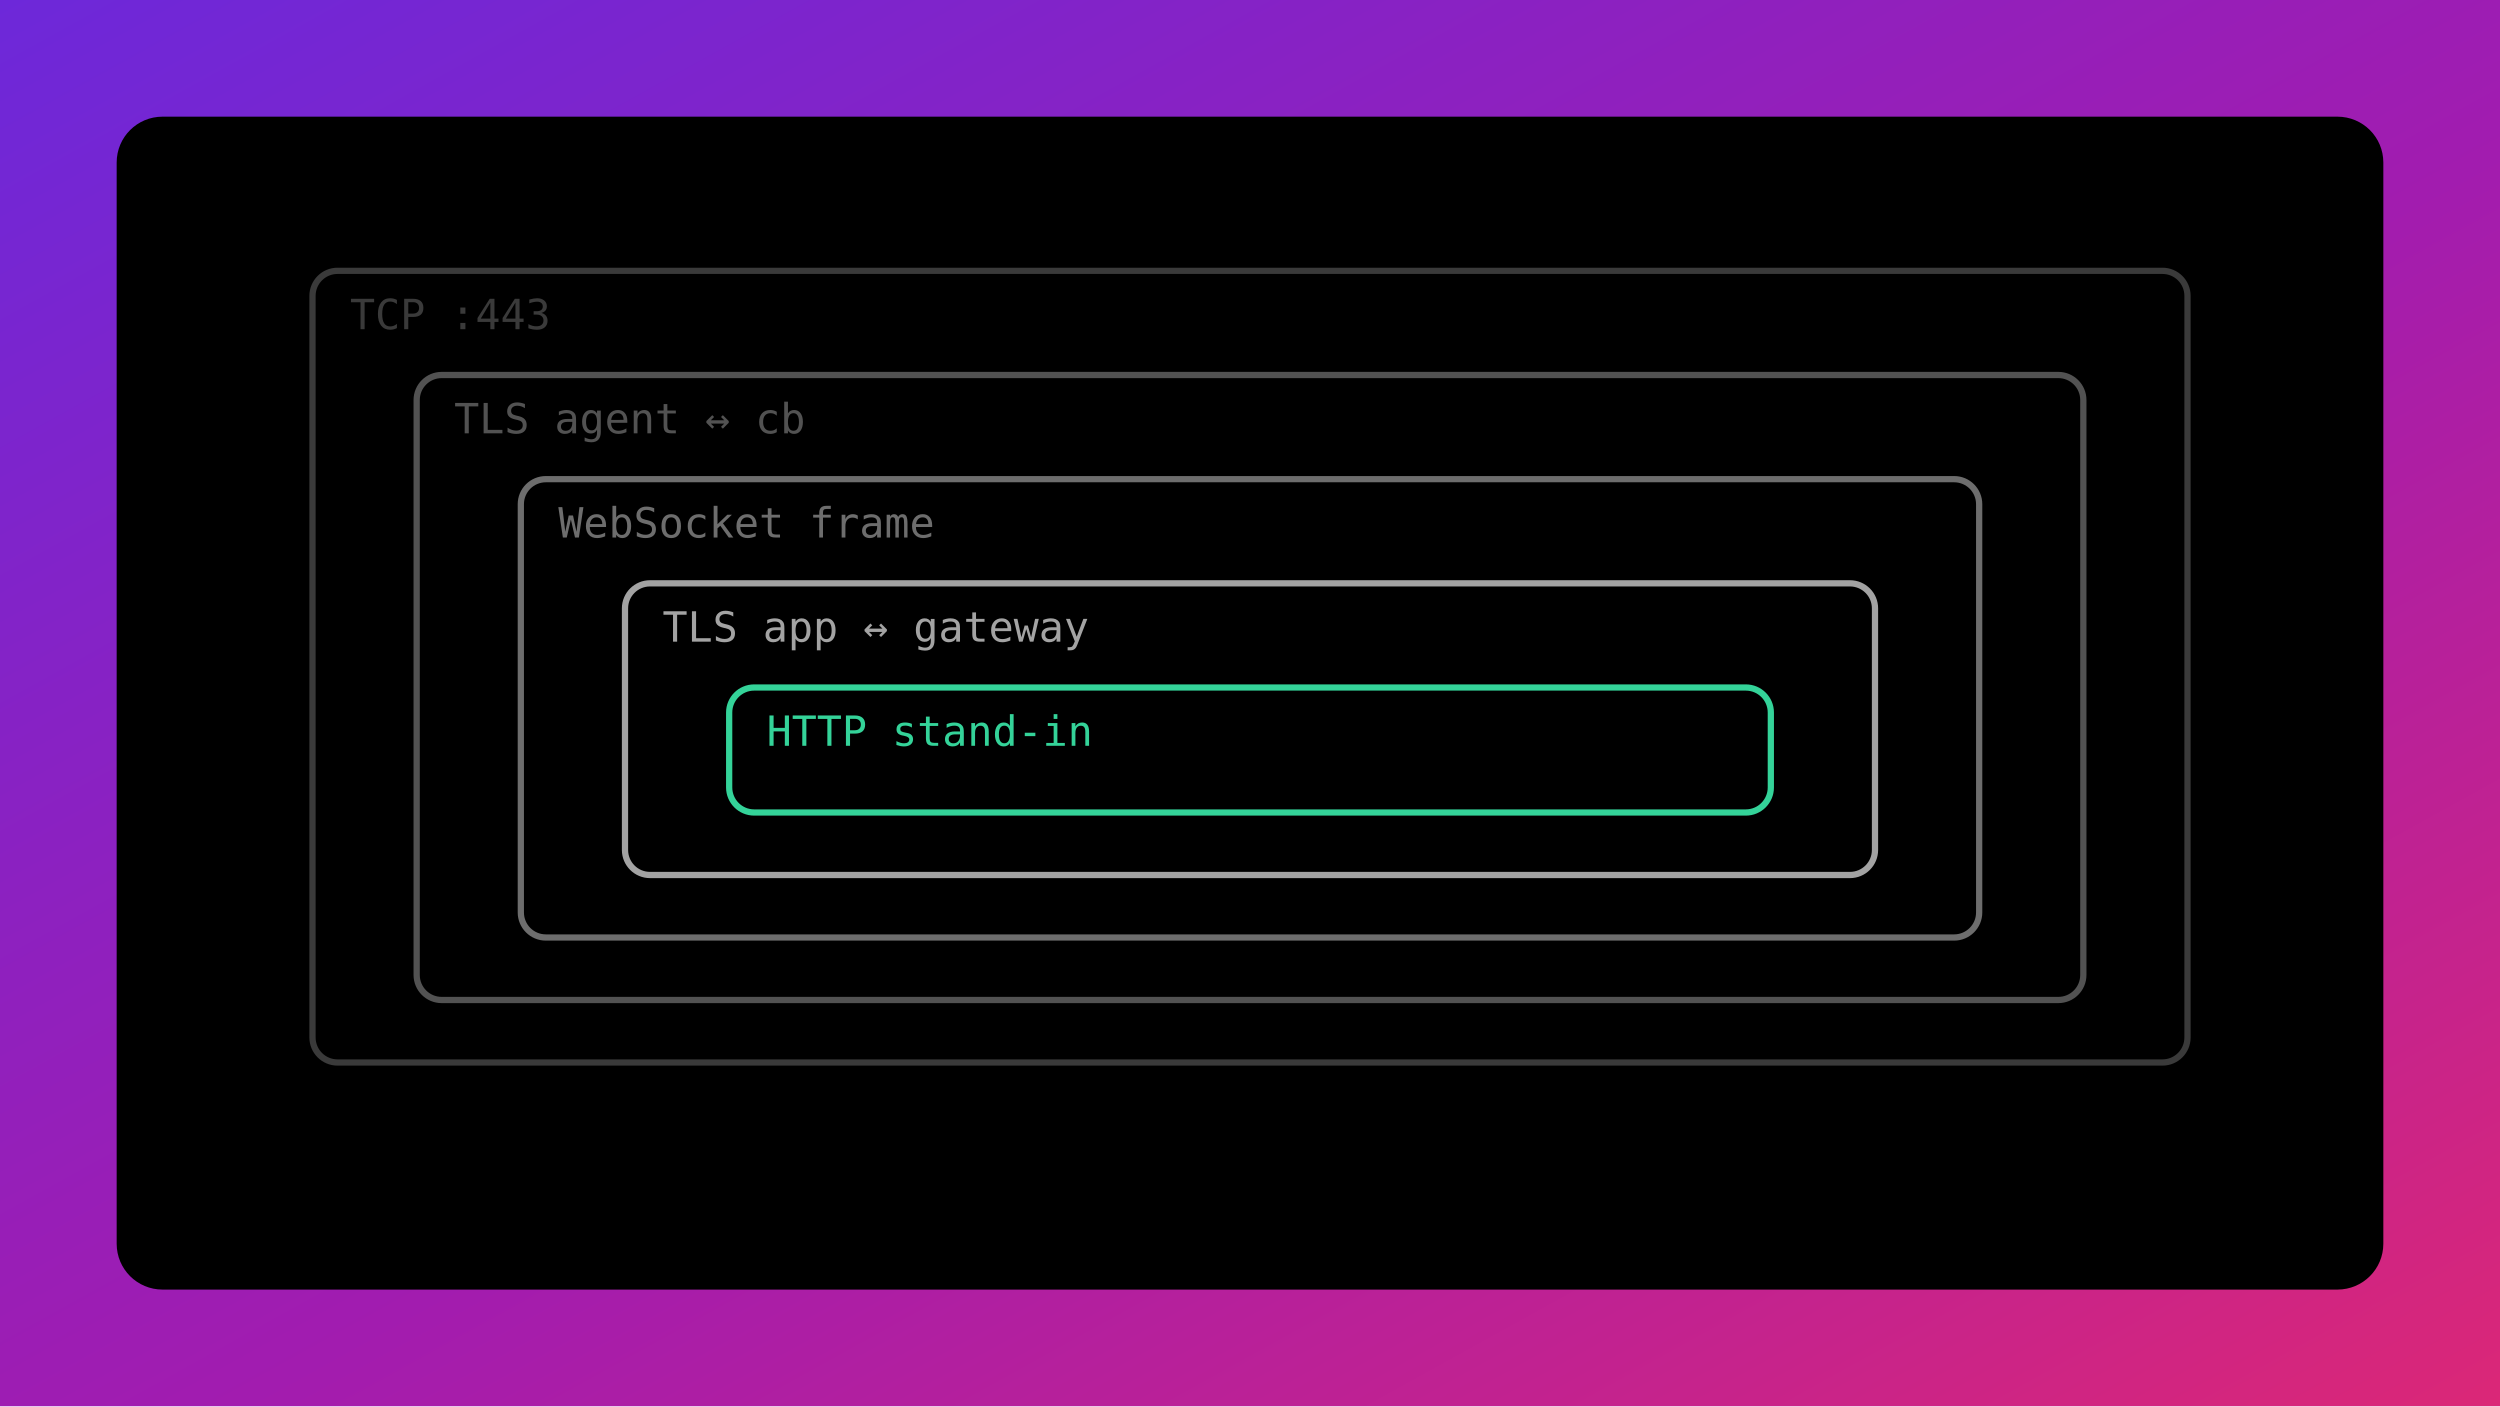
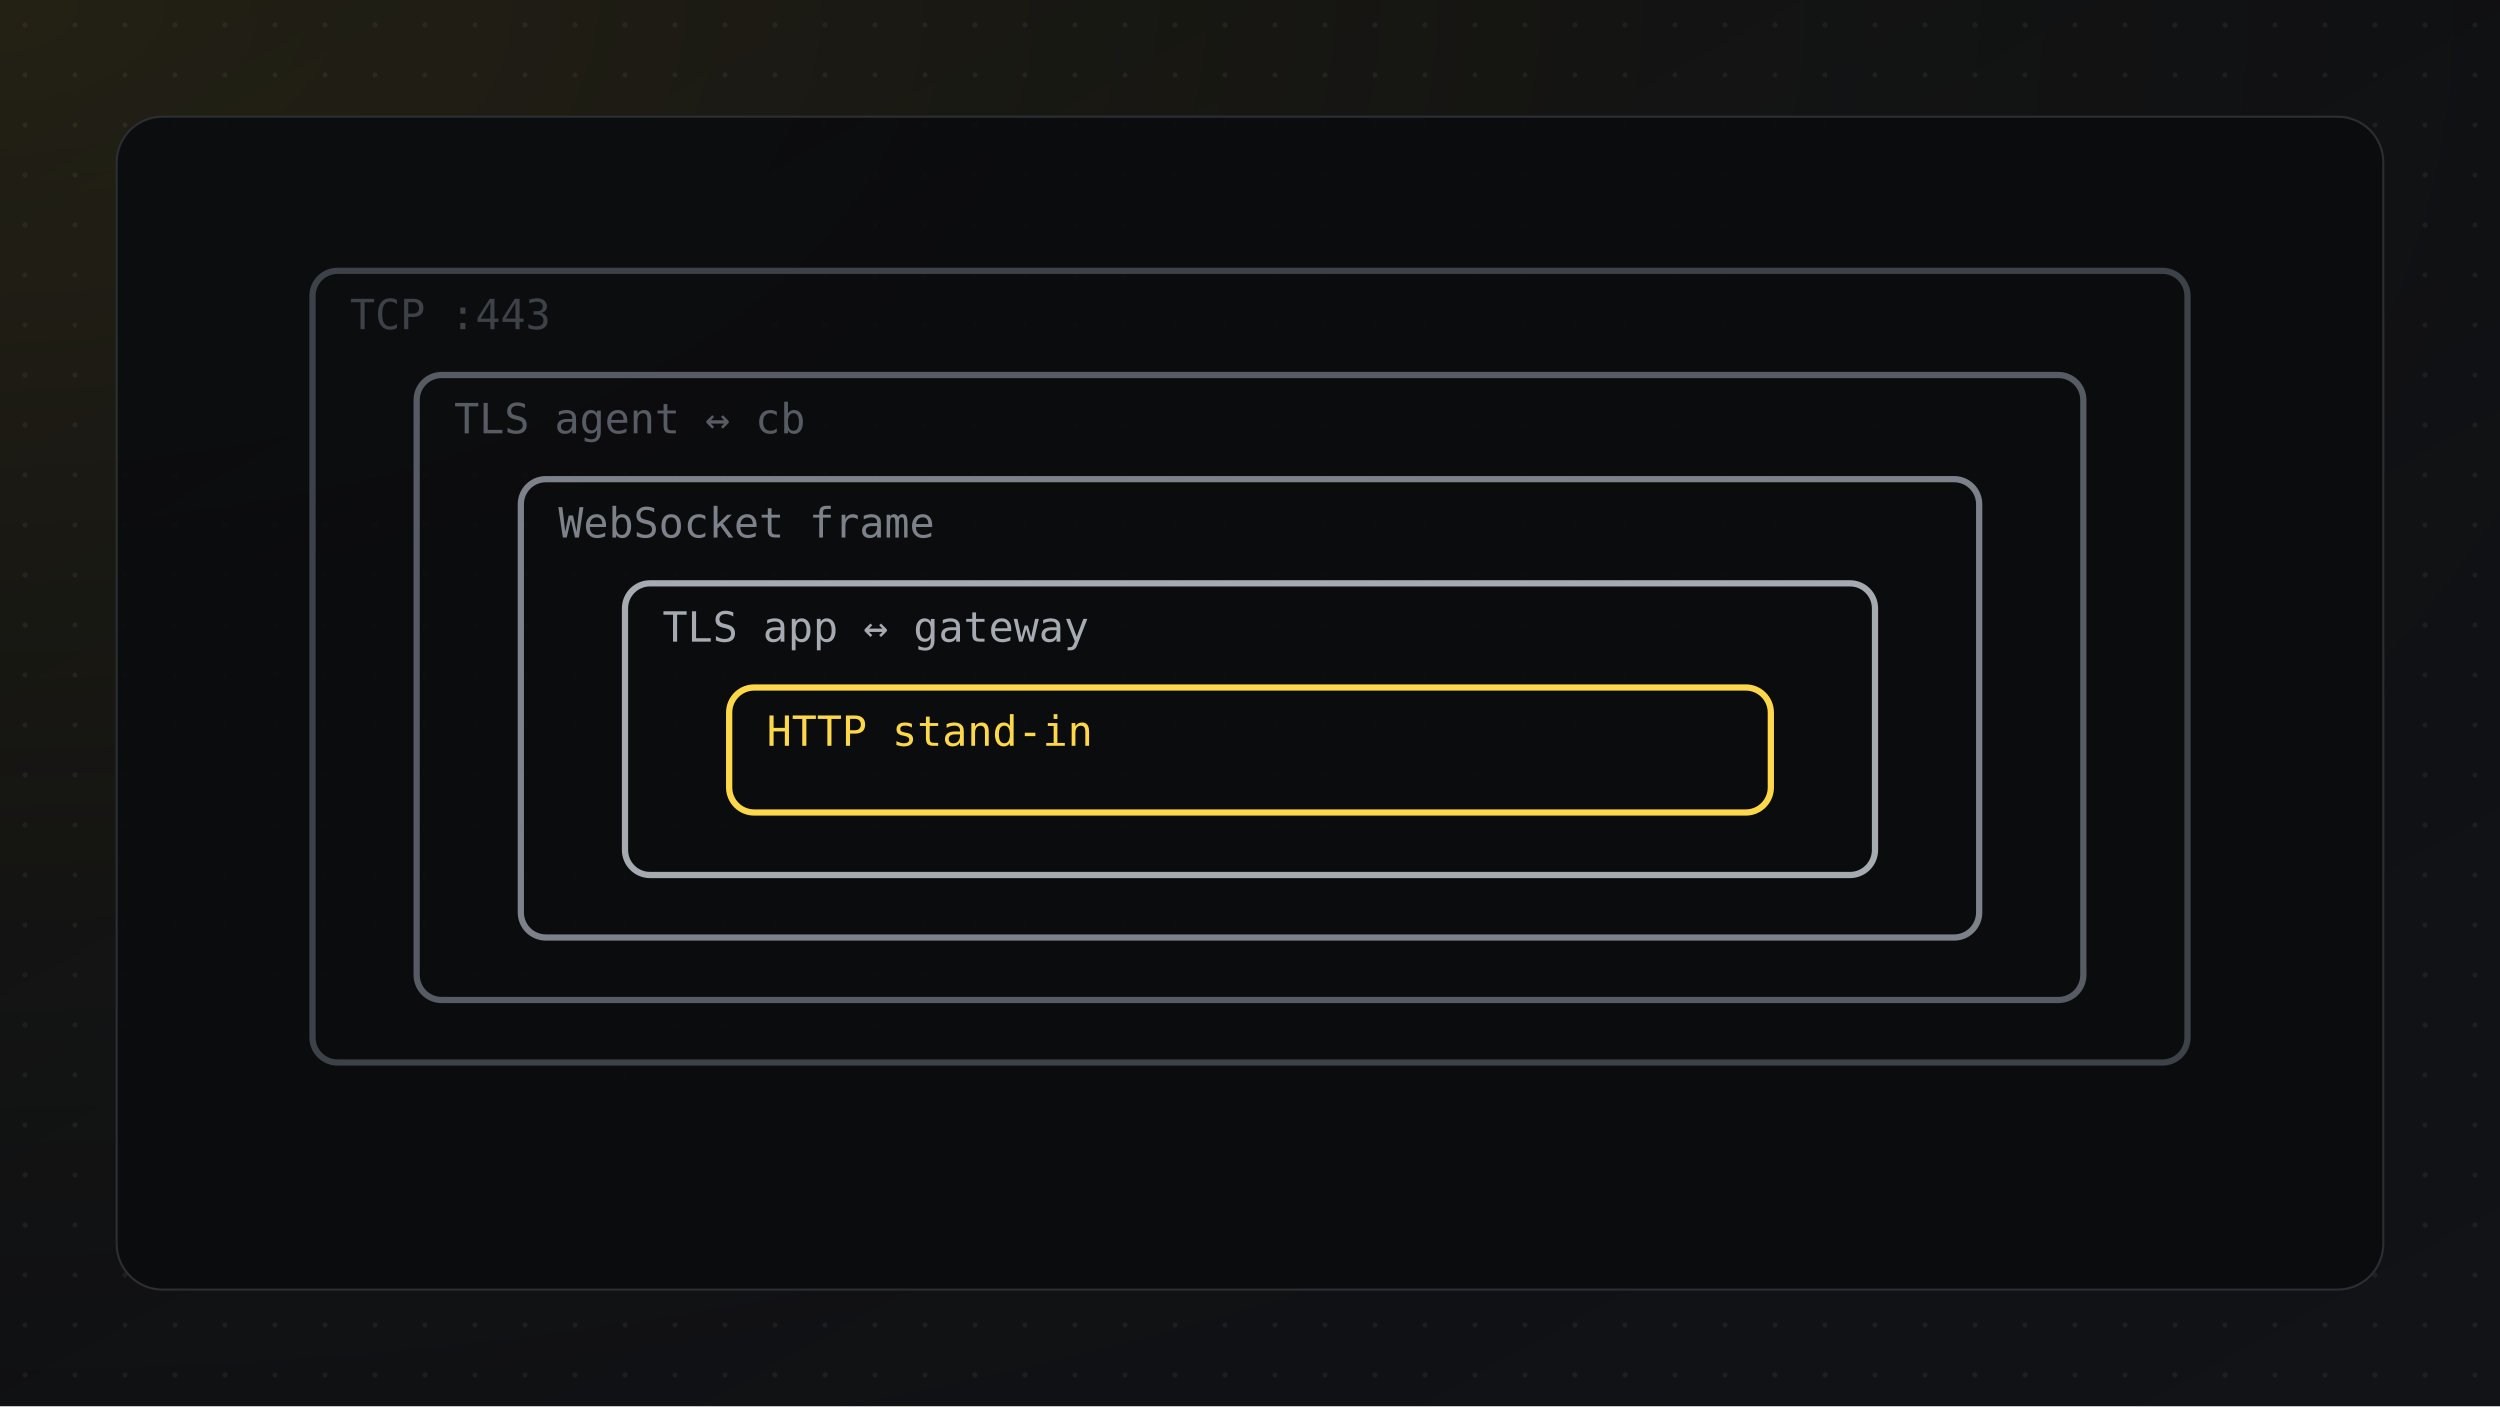
<svg xmlns="http://www.w3.org/2000/svg" viewBox="0 0 1200 675" width="1200" height="675">
  <defs>
    <linearGradient id="g" x1="0" y1="0" x2="1" y2="1">
-       <stop offset="0" stop-color="#6d28d9" />
-       <stop offset="0.55" stop-color="#a21caf" />
-       <stop offset="1" stop-color="#db2777" />
+       <stop offset="0" stop-color="#0b0c0e" />
+       <stop offset="1" stop-color="#111317" />
    </linearGradient>
+     <radialGradient id="glow" cx="0" cy="0" r="1.1">
+       <stop offset="0" stop-color="#ffd84a" stop-opacity="0.1" />
+       <stop offset="0.6" stop-color="#ffd84a" stop-opacity="0.025" />
+       <stop offset="1" stop-color="#ffd84a" stop-opacity="0" />
+     </radialGradient>
+     <pattern id="dots" width="24" height="24" patternUnits="userSpaceOnUse">
+       <circle cx="12" cy="12" r="1.2" fill="#ecece7" fill-opacity="0.06" />
+     </pattern>
  </defs>
  <rect width="1200" height="675" fill="url(#g)" />
-   <rect x="56" y="56" width="1088" height="563" rx="22" fill="#000" />
-   <rect x="150" y="130" width="900" height="380" rx="12" fill="none" stroke="#3a3a3a" stroke-width="3" />
-   <text x="168" y="158" fill="#3a3a3a" font-size="20" font-family="ui-monospace, SFMono-Regular, Menlo, monospace">TCP :443</text>
-   <rect x="200" y="180" width="800" height="300" rx="12" fill="none" stroke="#525252" stroke-width="3" />
-   <text x="218" y="208" fill="#525252" font-size="20" font-family="ui-monospace, SFMono-Regular, Menlo, monospace">TLS  agent ↔ cb</text>
-   <rect x="250" y="230" width="700" height="220" rx="12" fill="none" stroke="#6d6d6d" stroke-width="3" />
-   <text x="268" y="258" fill="#6d6d6d" font-size="20" font-family="ui-monospace, SFMono-Regular, Menlo, monospace">WebSocket frame</text>
-   <rect x="300" y="280" width="600" height="140" rx="12" fill="none" stroke="#a3a3a3" stroke-width="3" />
-   <text x="318" y="308" fill="#a3a3a3" font-size="20" font-family="ui-monospace, SFMono-Regular, Menlo, monospace">TLS  app ↔ gateway</text>
-   <rect x="350" y="330" width="500" height="60" rx="12" fill="none" stroke="#34d399" stroke-width="3" />
-   <text x="368" y="358" fill="#34d399" font-size="20" font-family="ui-monospace, SFMono-Regular, Menlo, monospace">HTTP  stand-in</text>
+   <rect width="1200" height="675" fill="url(#dots)" />
+   <rect width="1200" height="675" fill="url(#glow)" />
+   <rect x="56" y="56" width="1088" height="563" rx="22" fill="#0b0c0e" fill-opacity="0.9" stroke="#2b2e33" stroke-width="1" />
+   <rect x="150" y="130" width="900" height="380" rx="12" fill="none" stroke="#3d4148" stroke-width="3" />
+   <text x="168" y="158" fill="#3d4148" font-size="20" font-family="Fragment Mono, ui-monospace, Menlo, monospace">TCP :443</text>
+   <rect x="200" y="180" width="800" height="300" rx="12" fill="none" stroke="#575b63" stroke-width="3" />
+   <text x="218" y="208" fill="#575b63" font-size="20" font-family="Fragment Mono, ui-monospace, Menlo, monospace">TLS  agent ↔ cb</text>
+   <rect x="250" y="230" width="700" height="220" rx="12" fill="none" stroke="#7d828a" stroke-width="3" />
+   <text x="268" y="258" fill="#7d828a" font-size="20" font-family="Fragment Mono, ui-monospace, Menlo, monospace">WebSocket frame</text>
+   <rect x="300" y="280" width="600" height="140" rx="12" fill="none" stroke="#a6aab1" stroke-width="3" />
+   <text x="318" y="308" fill="#a6aab1" font-size="20" font-family="Fragment Mono, ui-monospace, Menlo, monospace">TLS  app ↔ gateway</text>
+   <rect x="350" y="330" width="500" height="60" rx="12" fill="none" stroke="#ffd84a" stroke-width="3" />
+   <text x="368" y="358" fill="#ffd84a" font-size="20" font-family="Fragment Mono, ui-monospace, Menlo, monospace">HTTP  stand-in</text>
</svg>
